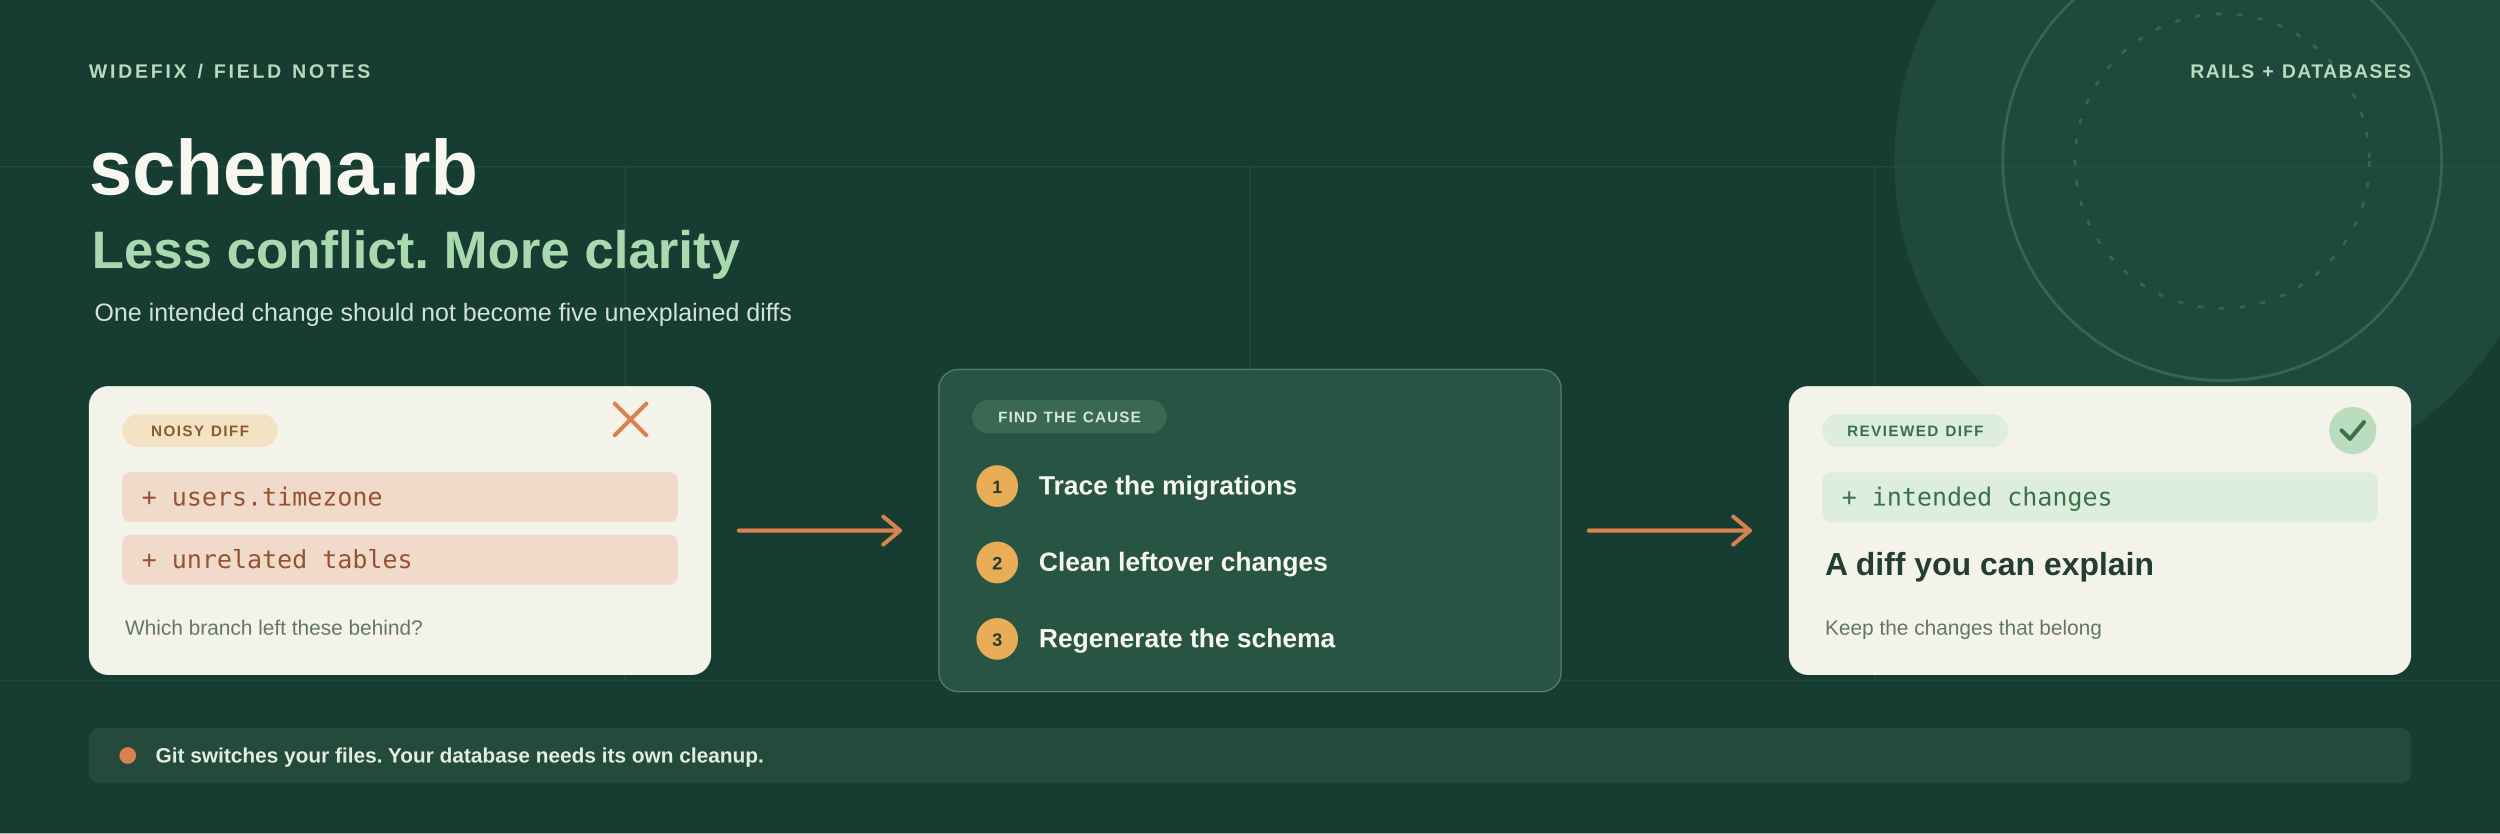
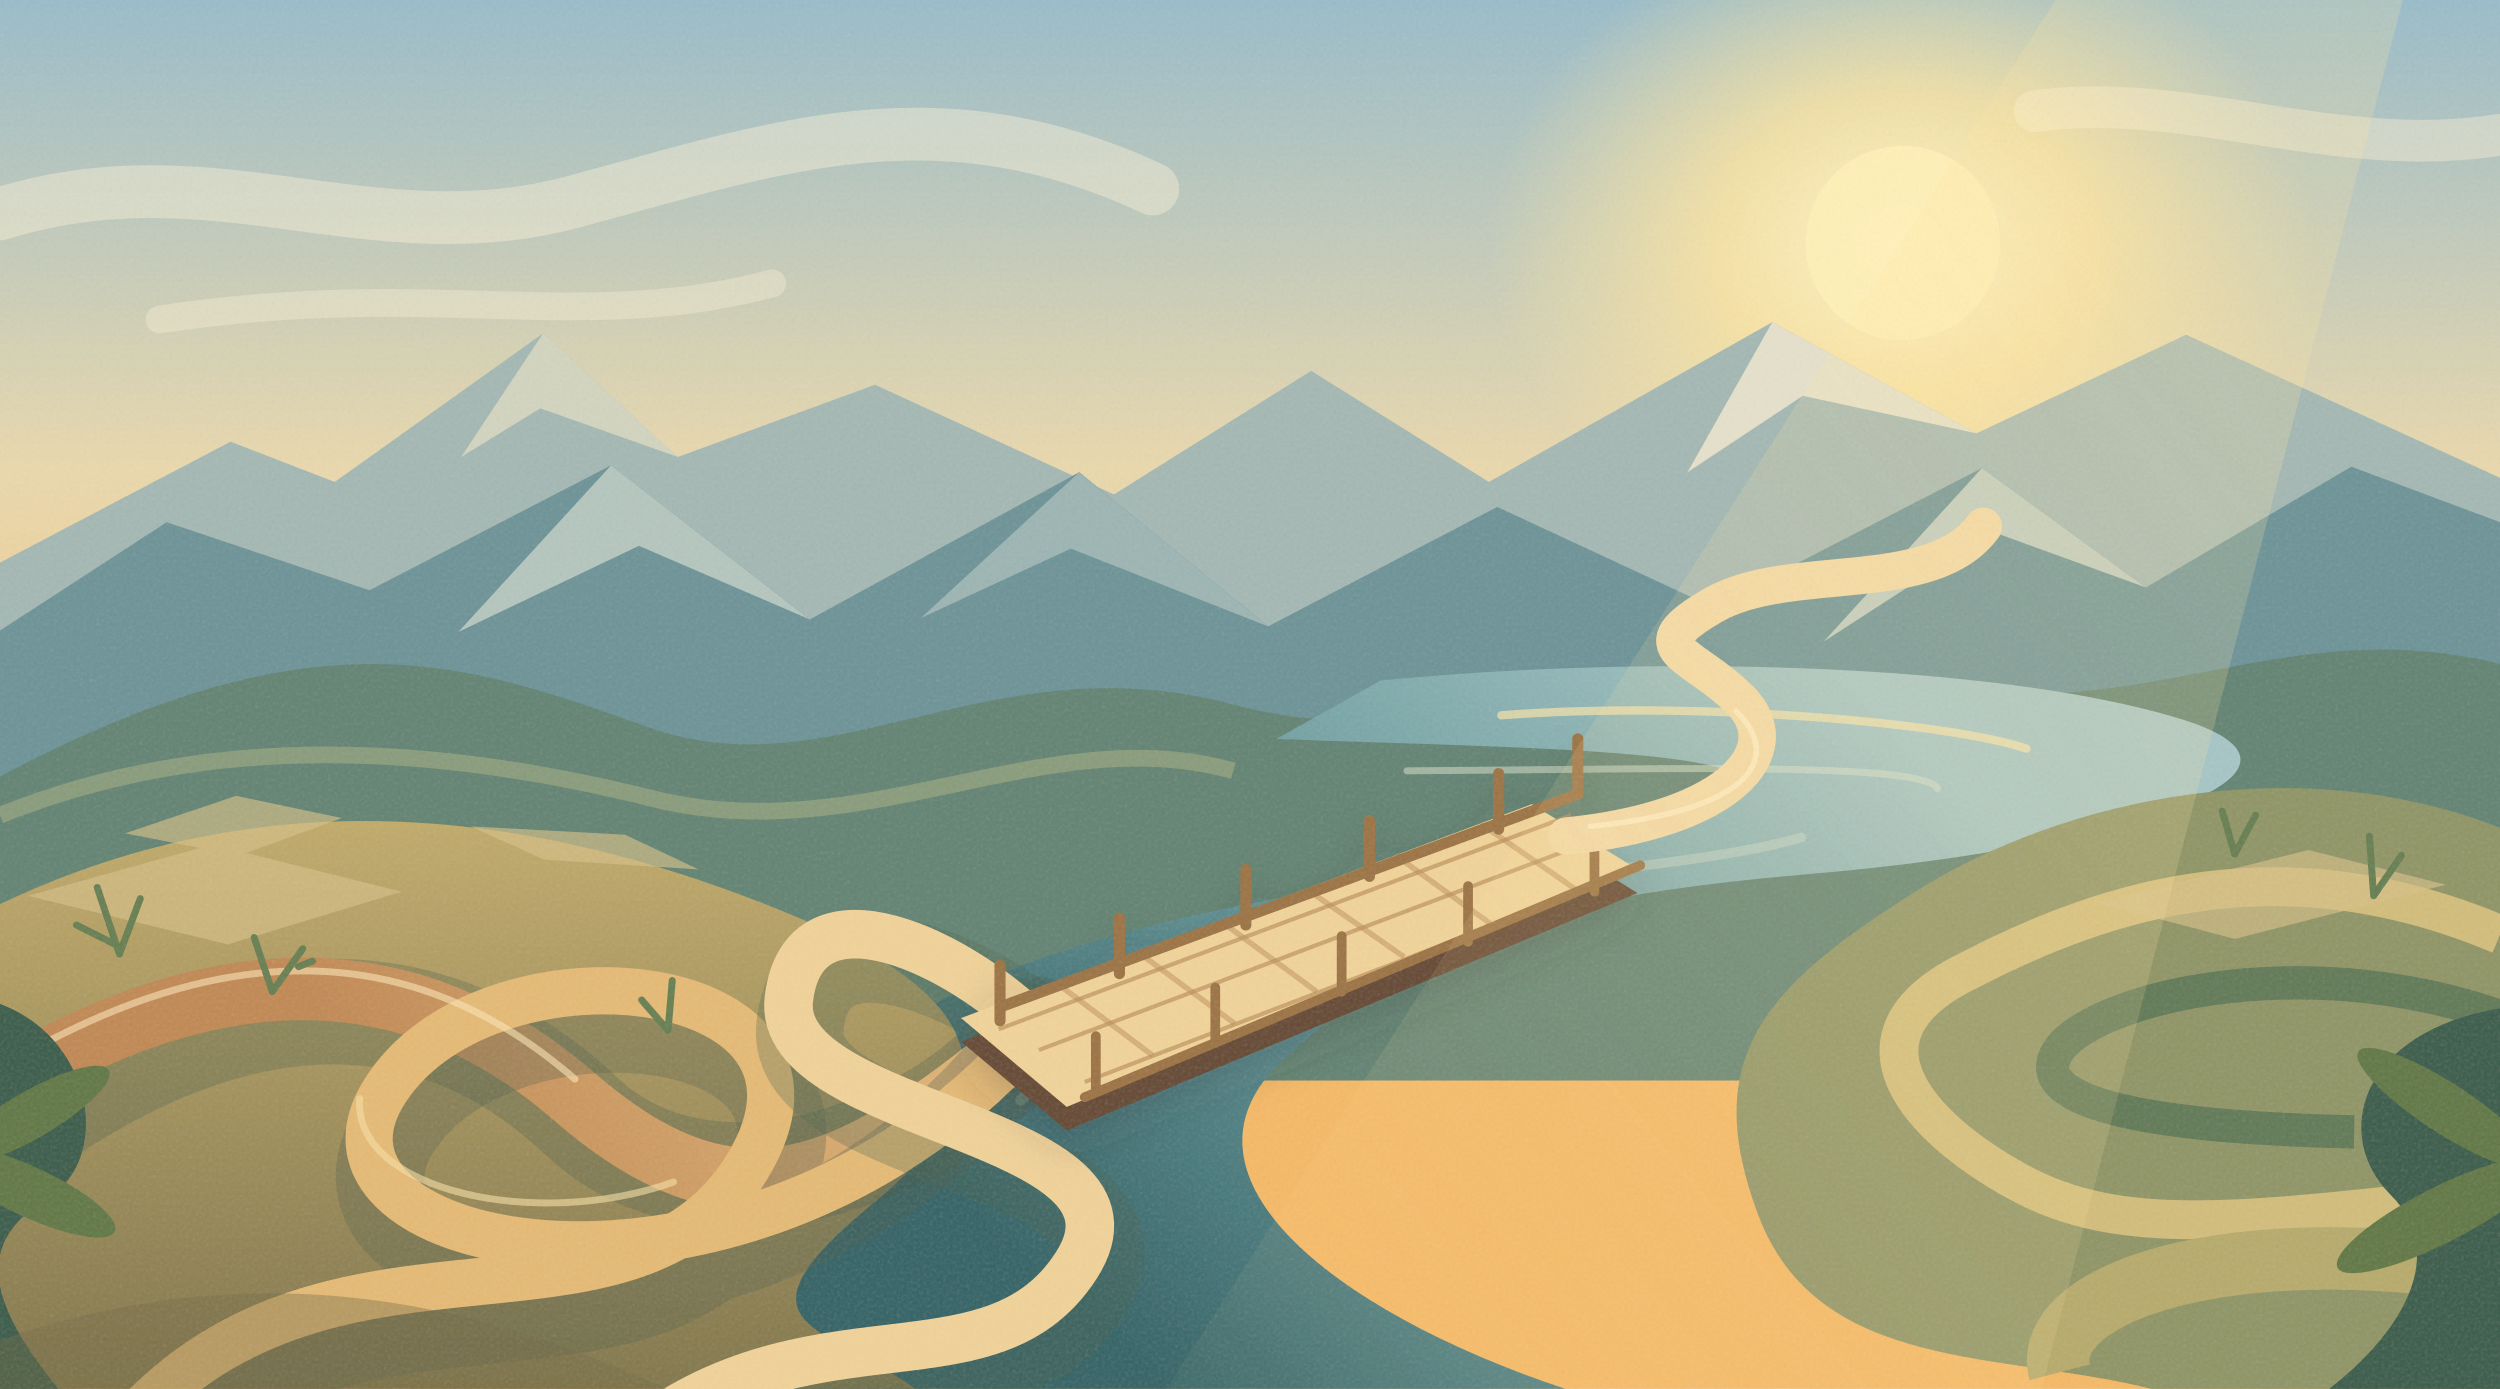
- <svg xmlns="http://www.w3.org/2000/svg" viewBox="0 0 1800 600" fill="none" role="img" aria-labelledby="title description">
-   <rect width="1800" height="600" fill="#173C32" />
-   <path d="M0 120H1800M0 490H1800M450 120V490M900 120V490M1350 120V490" stroke="#A9CEB4" stroke-opacity=".09" />
-   <circle cx="1600" cy="116" r="236" fill="#255445" fill-opacity=".58" />
-   <circle cx="1600" cy="116" r="158" stroke="#B2D9B8" stroke-opacity=".18" stroke-width="2" />
-   <circle cx="1600" cy="116" r="106" stroke="#B2D9B8" stroke-opacity=".18" stroke-width="2" stroke-dasharray="4 11" />
-   <text x="64" y="56" fill="#B8DABD" font-family="Montserrat, Arial, sans-serif" font-size="14" font-weight="700" letter-spacing="2">WIDEFIX / FIELD NOTES</text>
-   <text x="1736" y="56" text-anchor="end" fill="#B8DABD" font-family="Montserrat, Arial, sans-serif" font-size="14" font-weight="600" letter-spacing="1">RAILS + DATABASES</text>
-   <text x="64" y="140" fill="#F7F7F0" font-family="Montserrat, Arial, sans-serif" font-size="56" font-weight="700">schema.rb</text>
-   <text x="66" y="193" fill="#A9D9AF" font-family="Montserrat, Arial, sans-serif" font-size="38" font-weight="600">Less conflict. More clarity</text>
-   <text x="68" y="231" fill="#D2E2D5" font-family="Arial, sans-serif" font-size="18">One intended change should not become five unexplained diffs</text>
-   <rect x="64" y="278" width="448" height="208" rx="14" fill="#F4F3EA" />
-   <rect x="88" y="298" width="112" height="24" rx="12" fill="#F4E2C5" />
-   <text x="144" y="314" text-anchor="middle" fill="#875D2F" font-family="Arial, sans-serif" font-size="11" font-weight="700" letter-spacing="1">NOISY DIFF</text>
-   <path d="M438 302h32m-16-16v32" stroke="#D98150" stroke-width="3" stroke-linecap="round" transform="rotate(45 454 302)" />
-   <rect x="88" y="340" width="400" height="36" rx="6" fill="#F0DACA" />
-   <text x="102" y="364" fill="#985132" font-family="Menlo, Consolas, monospace" font-size="18">+ users.timezone</text>
-   <rect x="88" y="385" width="400" height="36" rx="6" fill="#F0DACA" />
-   <text x="102" y="409" fill="#985132" font-family="Menlo, Consolas, monospace" font-size="18">+ unrelated tables</text>
-   <text x="90" y="457" fill="#64756B" font-family="Arial, sans-serif" font-size="15">Which branch left these behind?</text>
-   <rect x="676" y="266" width="448" height="232" rx="14" fill="#285443" stroke="#729981" stroke-opacity=".65" />
-   <rect x="700" y="288" width="140" height="24" rx="12" fill="#3A6854" />
-   <text x="770" y="304" text-anchor="middle" fill="#D5E8D7" font-family="Arial, sans-serif" font-size="11" font-weight="700" letter-spacing=".8">FIND THE CAUSE</text>
-   <circle cx="718" cy="350" r="15" fill="#E8AD56" />
-   <text x="718" y="355" text-anchor="middle" fill="#233D32" font-family="Arial, sans-serif" font-size="13" font-weight="700">1</text>
-   <text x="748" y="356" fill="#F6F7F1" font-family="Arial, sans-serif" font-size="19" font-weight="600">Trace the migrations</text>
-   <circle cx="718" cy="405" r="15" fill="#E8AD56" />
-   <text x="718" y="410" text-anchor="middle" fill="#233D32" font-family="Arial, sans-serif" font-size="13" font-weight="700">2</text>
-   <text x="748" y="411" fill="#F6F7F1" font-family="Arial, sans-serif" font-size="19" font-weight="600">Clean leftover changes</text>
-   <circle cx="718" cy="460" r="15" fill="#E8AD56" />
-   <text x="718" y="465" text-anchor="middle" fill="#233D32" font-family="Arial, sans-serif" font-size="13" font-weight="700">3</text>
-   <text x="748" y="466" fill="#F6F7F1" font-family="Arial, sans-serif" font-size="19" font-weight="600">Regenerate the schema</text>
-   <rect x="1288" y="278" width="448" height="208" rx="14" fill="#F4F3EA" />
-   <rect x="1312" y="298" width="134" height="24" rx="12" fill="#DDEEDF" />
-   <text x="1379" y="314" text-anchor="middle" fill="#39724A" font-family="Arial, sans-serif" font-size="11" font-weight="700" letter-spacing="1">REVIEWED DIFF</text>
-   <circle cx="1694" cy="310" r="17" fill="#BBDDBF" />
-   <path d="m1686 310 6 6 10-12" stroke="#39724A" stroke-width="3" stroke-linecap="round" stroke-linejoin="round" />
-   <rect x="1312" y="340" width="400" height="36" rx="6" fill="#DDEEDF" />
-   <text x="1326" y="364" fill="#39724A" font-family="Menlo, Consolas, monospace" font-size="18">+ intended changes</text>
-   <text x="1314" y="414" fill="#233D32" font-family="Montserrat, Arial, sans-serif" font-size="23" font-weight="700">A diff you can explain</text>
-   <text x="1314" y="457" fill="#64756B" font-family="Arial, sans-serif" font-size="15">Keep the changes that belong</text>
-   <path d="M532 382H646m-10-10 12 10-12 10" stroke="#D98150" stroke-width="3" stroke-linecap="round" stroke-linejoin="round" />
-   <path d="M1144 382H1258m-10-10 12 10-12 10" stroke="#D98150" stroke-width="3" stroke-linecap="round" stroke-linejoin="round" />
-   <rect x="64" y="524" width="1672" height="40" rx="8" fill="#234A3B" />
-   <circle cx="92" cy="544" r="6" fill="#D98150" />
-   <text x="112" y="549" fill="#E1ECE2" font-family="Arial, sans-serif" font-size="15" font-weight="600">Git switches your files. Your database needs its own cleanup.</text>
+ <svg xmlns="http://www.w3.org/2000/svg" viewBox="0 0 1800 1000" fill="none" role="img" aria-labelledby="title description">
+   <defs>
+     <linearGradient id="sky" x1="900" y1="0" x2="900" y2="750" gradientUnits="userSpaceOnUse">
+       <stop stop-color="#9ABCC9" />
+       <stop offset=".45" stop-color="#E9D8AD" />
+       <stop offset="1" stop-color="#F4B967" />
+     </linearGradient>
+     <linearGradient id="light" x1="1480" y1="110" x2="440" y2="980" gradientUnits="userSpaceOnUse">
+       <stop stop-color="#FFE5A2" stop-opacity=".8" />
+       <stop offset="1" stop-color="#FFE5A2" stop-opacity="0" />
+     </linearGradient>
+     <linearGradient id="water" x1="1210" y1="380" x2="730" y2="900" gradientUnits="userSpaceOnUse">
+       <stop stop-color="#A7C5C5" />
+       <stop offset=".5" stop-color="#6D9D9F" />
+       <stop offset="1" stop-color="#356568" />
+     </linearGradient>
+     <linearGradient id="ground" x1="900" y1="540" x2="900" y2="1000" gradientUnits="userSpaceOnUse">
+       <stop stop-color="#C9B16F" />
+       <stop offset="1" stop-color="#83784D" />
+     </linearGradient>
+     <linearGradient id="ribbon" x1="340" y1="950" x2="1200" y2="510" gradientUnits="userSpaceOnUse">
+       <stop stop-color="#C18A55" />
+       <stop offset=".6" stop-color="#EDC887" />
+       <stop offset="1" stop-color="#F8E5B6" />
+     </linearGradient>
+     <radialGradient id="sun">
+       <stop stop-color="#FFF3CA" />
+       <stop offset=".45" stop-color="#FFE6A1" stop-opacity=".8" />
+       <stop offset="1" stop-color="#FFE6A1" stop-opacity="0" />
+     </radialGradient>
+     <filter id="grain" x="0" y="0" width="100%" height="100%">
+       <feTurbulence type="fractalNoise" baseFrequency=".42" numOctaves="3" stitchTiles="stitch" />
+       <feColorMatrix type="saturate" values="0" />
+       <feComponentTransfer>
+         <feFuncA type="linear" slope=".12" />
+       </feComponentTransfer>
+       <feBlend in="SourceGraphic" mode="soft-light" />
+     </filter>
+     <filter id="shadow" x="-30%" y="-30%" width="160%" height="180%">
+       <feDropShadow dx="0" dy="12" stdDeviation="14" flood-color="#343D38" flood-opacity=".2" />
+     </filter>
+   </defs>
+   <g filter="url(#grain)">
+     <path d="M0 0H1800V1000H0Z" fill="url(#sky)" />
+     <ellipse cx="1370" cy="175" rx="300" ry="235" fill="url(#sun)" />
+     <circle cx="1370" cy="175" r="70" fill="#FFF0B7" opacity=".85" />
+     <path d="M0 154C155 106 266 185 414 145S675 64 830 136" stroke="#FAF0D5" stroke-opacity=".45" stroke-width="38" stroke-linecap="round" />
+     <path d="M115 230C315 200 416 241 556 204" stroke="#FAF0D5" stroke-opacity=".38" stroke-width="20" stroke-linecap="round" />
+     <path d="M1465 80C1577 65 1681 116 1800 97" stroke="#FFF3D6" stroke-opacity=".4" stroke-width="30" stroke-linecap="round" />
+     <path d="M0 405 166 318 241 347 391 240 488 329 630 277 802 356 944 267 1072 347 1276 232 1423 312 1574 241 1800 344V639H0Z" fill="#A5B8B3" />
+     <path d="m391 240 97 89-99-35-57 35Z" fill="#EAE3C6" opacity=".65" />
+     <path d="m1276 232 147 80-125-27-83 55Z" fill="#F4EAD0" opacity=".8" />
+     <path d="M0 454 120 376 266 425 440 335 583 446 777 340 913 451 1078 365 1233 437 1427 337 1545 423 1693 336 1800 376V674H0Z" fill="#6E9498" />
+     <path d="m440 335 143 111-123-53-130 62Z" fill="#B5C6BE" />
+     <path d="m777 340 136 111-142-56-108 50Z" fill="#9DB5B3" />
+     <path d="m1427 337 118 86-110-40-122 79Z" fill="#BFCBC0" />
+     <path d="M0 559C231 437 335 477 468 524S713 461 887 507 1155 450 1350 490 1636 438 1800 478V778H0Z" fill="#658574" />
+     <path d="M0 587C154 525 317 537 470 575S752 517 888 555" stroke="#B8BB88" stroke-width="12" opacity=".45" />
+     <path d="M994 490C1185 471 1435 477 1568 517S1518 611 1306 629 1018 679 926 761 956 943 1127 1000H560C473 903 553 766 725 699S1103 631 1223 585 1094 539 919 532Z" fill="url(#water)" />
+     <path d="M1081 515C1223 504 1407 521 1459 539" stroke="#F8E2AA" stroke-width="6" stroke-linecap="round" opacity=".7" />
+     <path d="M1013 555C1191 554 1387 548 1395 568" stroke="#D4DFCA" stroke-width="5" stroke-linecap="round" opacity=".55" />
+     <path d="M955 656C1099 628 1219 625 1297 603" stroke="#D4DFCA" stroke-width="7" stroke-linecap="round" opacity=".4" />
+     <path d="M735 792C785 737 851 706 926 688" stroke="#BBD0BD" stroke-width="8" stroke-linecap="round" opacity=".45" />
+     <path d="M0 651C199 556 390 588 551 651S736 778 628 867 594 953 659 1000H0Z" fill="url(#ground)" />
+     <path d="M1800 596C1655 539 1487 574 1379 642S1223 761 1266 875 1442 973 1549 1000H1800Z" fill="#919668" />
+     <path d="M1800 673C1632 602 1502 655 1413 701S1380 811 1453 851 1611 881 1800 859" stroke="#D2BD7C" stroke-width="28" />
+     <path d="M1800 732C1655 681 1503 720 1481 758S1556 812 1695 815" stroke="#647B59" stroke-width="24" />
+     <path d="M1800 917C1606 884 1468 931 1483 988" stroke="#B7AB6D" stroke-width="45" />
+     <path d="M0 824C194 680 330 720 419 804S670 835 746 741" stroke="#495F4C" stroke-width="76" stroke-linecap="round" opacity=".3" />
+     <path d="M-60 822C140 677 293 685 414 790S617 849 746 741" stroke="url(#ribbon)" stroke-width="45" stroke-linecap="round" />
+     <path d="M87 1070C233 880 458 1011 546 867S353 696 283 816 558 998 746 741" stroke="#515F4C" stroke-width="64" stroke-linecap="round" opacity=".3" />
+     <path d="M78 1043C225 853 450 984 538 840S345 669 275 789 550 971 746 741" stroke="#E4BA76" stroke-width="34" stroke-linecap="round" />
+     <path d="M440 1076C577 944 718 1031 783 930S565 827 576 738 701 706 746 741" stroke="#4E654F" stroke-width="63" stroke-linecap="round" opacity=".3" />
+     <path d="M432 1057C569 925 710 1012 775 911S557 808 568 719 693 687 746 741" stroke="#F0D299" stroke-width="35" stroke-linecap="round" />
+     <path d="M-60 809C140 664 293 672 414 777" stroke="#FAE4B6" stroke-width="5" stroke-linecap="round" opacity=".6" />
+     <path d="M259 791C254 858 388 886 485 851" stroke="#F6DFA6" stroke-width="5" stroke-linecap="round" opacity=".6" />
+     <g filter="url(#shadow)">
+       <path d="m692 750 411-154 76 47-411 171Z" fill="#684C36" />
+       <path d="m692 733 411-154 76 47-411 171Z" fill="#F0D39A" />
+       <path d="m719 741 412-154M748 756l410-155M781 779l399-153" stroke="#B98D57" stroke-width="3" opacity=".65" />
+       <path d="m761 708 69 52m-10-74 69 51m-9-73 68 50m-6-73 69 48m-6-73 68 49m-7-72 68 47" stroke="#B98D57" stroke-width="4" opacity=".5" />
+       <path d="m723 724 410-151M720 735v-40m86 6v-40m91 5v-40m89 5v-40m93 6v-40m57 15v-40" stroke="#9D7545" stroke-width="8" stroke-linecap="round" />
+       <path d="m781 790 400-167m-392 163v-40m86 5v-40m91 3v-40m91 4v-40m91 4v-40" stroke="#9D7545" stroke-width="7" stroke-linecap="round" />
+     </g>
+     <path d="M1128 602C1248 590 1288 539 1253 504S1178 468 1233 436 1391 430 1428 379" stroke="#F2D8A5" stroke-width="27" stroke-linecap="round" />
+     <path d="M1145 595C1265 583 1283 544 1250 512" stroke="#FFF0C7" stroke-width="4" stroke-linecap="round" opacity=".65" />
+     <g fill="#D5C088" opacity=".65">
+       <path d="m20 645 133-37 136 34-125 38Z" />
+       <path d="m90 600 80-27 76 16-74 27Z" />
+       <path d="m339 595 111 6 53 25-111-7Z" />
+       <path d="m1510 650 152-38 99 25-152 39Z" />
+     </g>
+     <g stroke="#698052" stroke-width="5" stroke-linecap="round">
+       <path d="m86 687-16-48m16 48 15-40m-14 35-32-16m141 48-13-39m13 39 22-31m-3 13 10-4m256 50 3-36m-3 36-19-22m1147-105-9-31m9 31 15-28m85 58-3-43m3 43 20-29" />
+     </g>
+     <g fill="#3C5E4D">
+       <path d="M-18 718C65 733 85 832 34 863S-11 935 42 1000H0Z" />
+       <path d="M1800 726C1698 743 1679 818 1721 860S1731 958 1677 1000H1800Z" />
+     </g>
+     <g fill="#647947">
+       <ellipse cx="22" cy="803" rx="65" ry="17" transform="rotate(-30 22 803)" />
+       <ellipse cx="21" cy="858" rx="68" ry="18" transform="rotate(25 21 858)" />
+       <ellipse cx="1761" cy="798" rx="75" ry="18" transform="rotate(33 1761 798)" />
+       <ellipse cx="1757" cy="875" rx="83" ry="20" transform="rotate(-27 1757 875)" />
+     </g>
+     <path d="m1480 0-640 1000h630L1730 0Z" fill="url(#light)" opacity=".28" />
+     <path d="M0 965C209 892 375 953 480 1000H0Z" fill="#756B46" opacity=".4" />
+   </g>
</svg>
